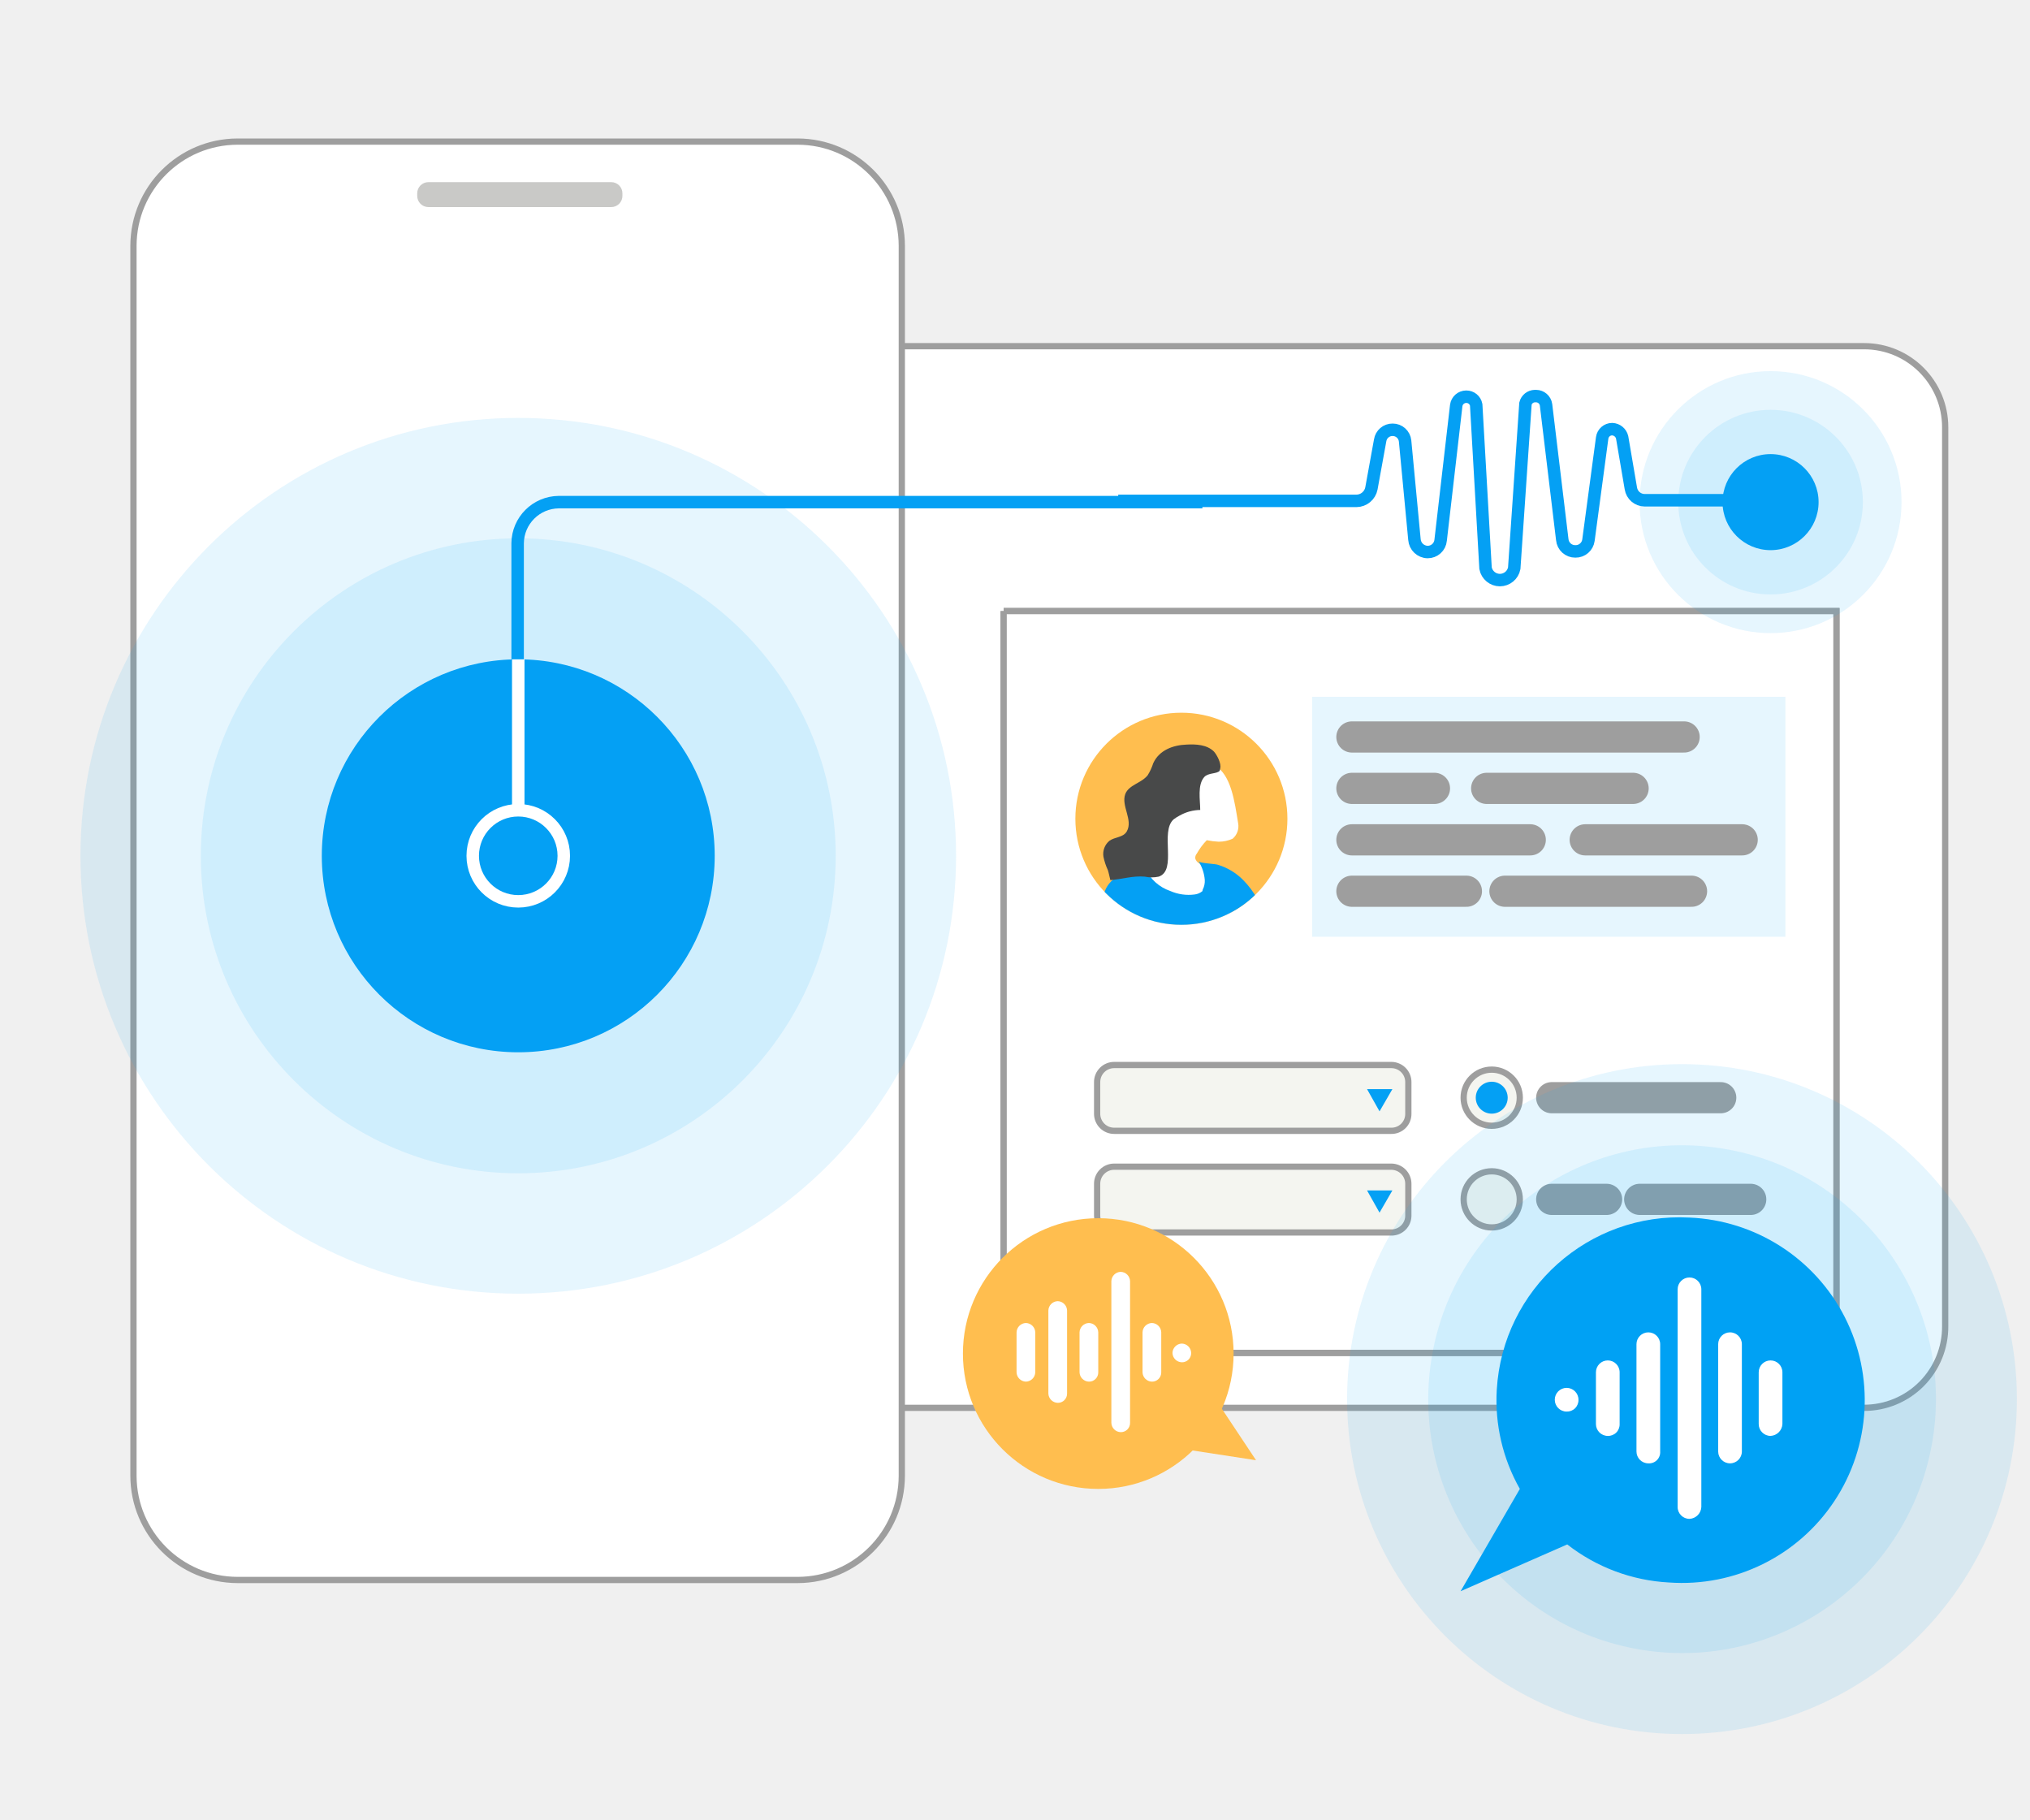
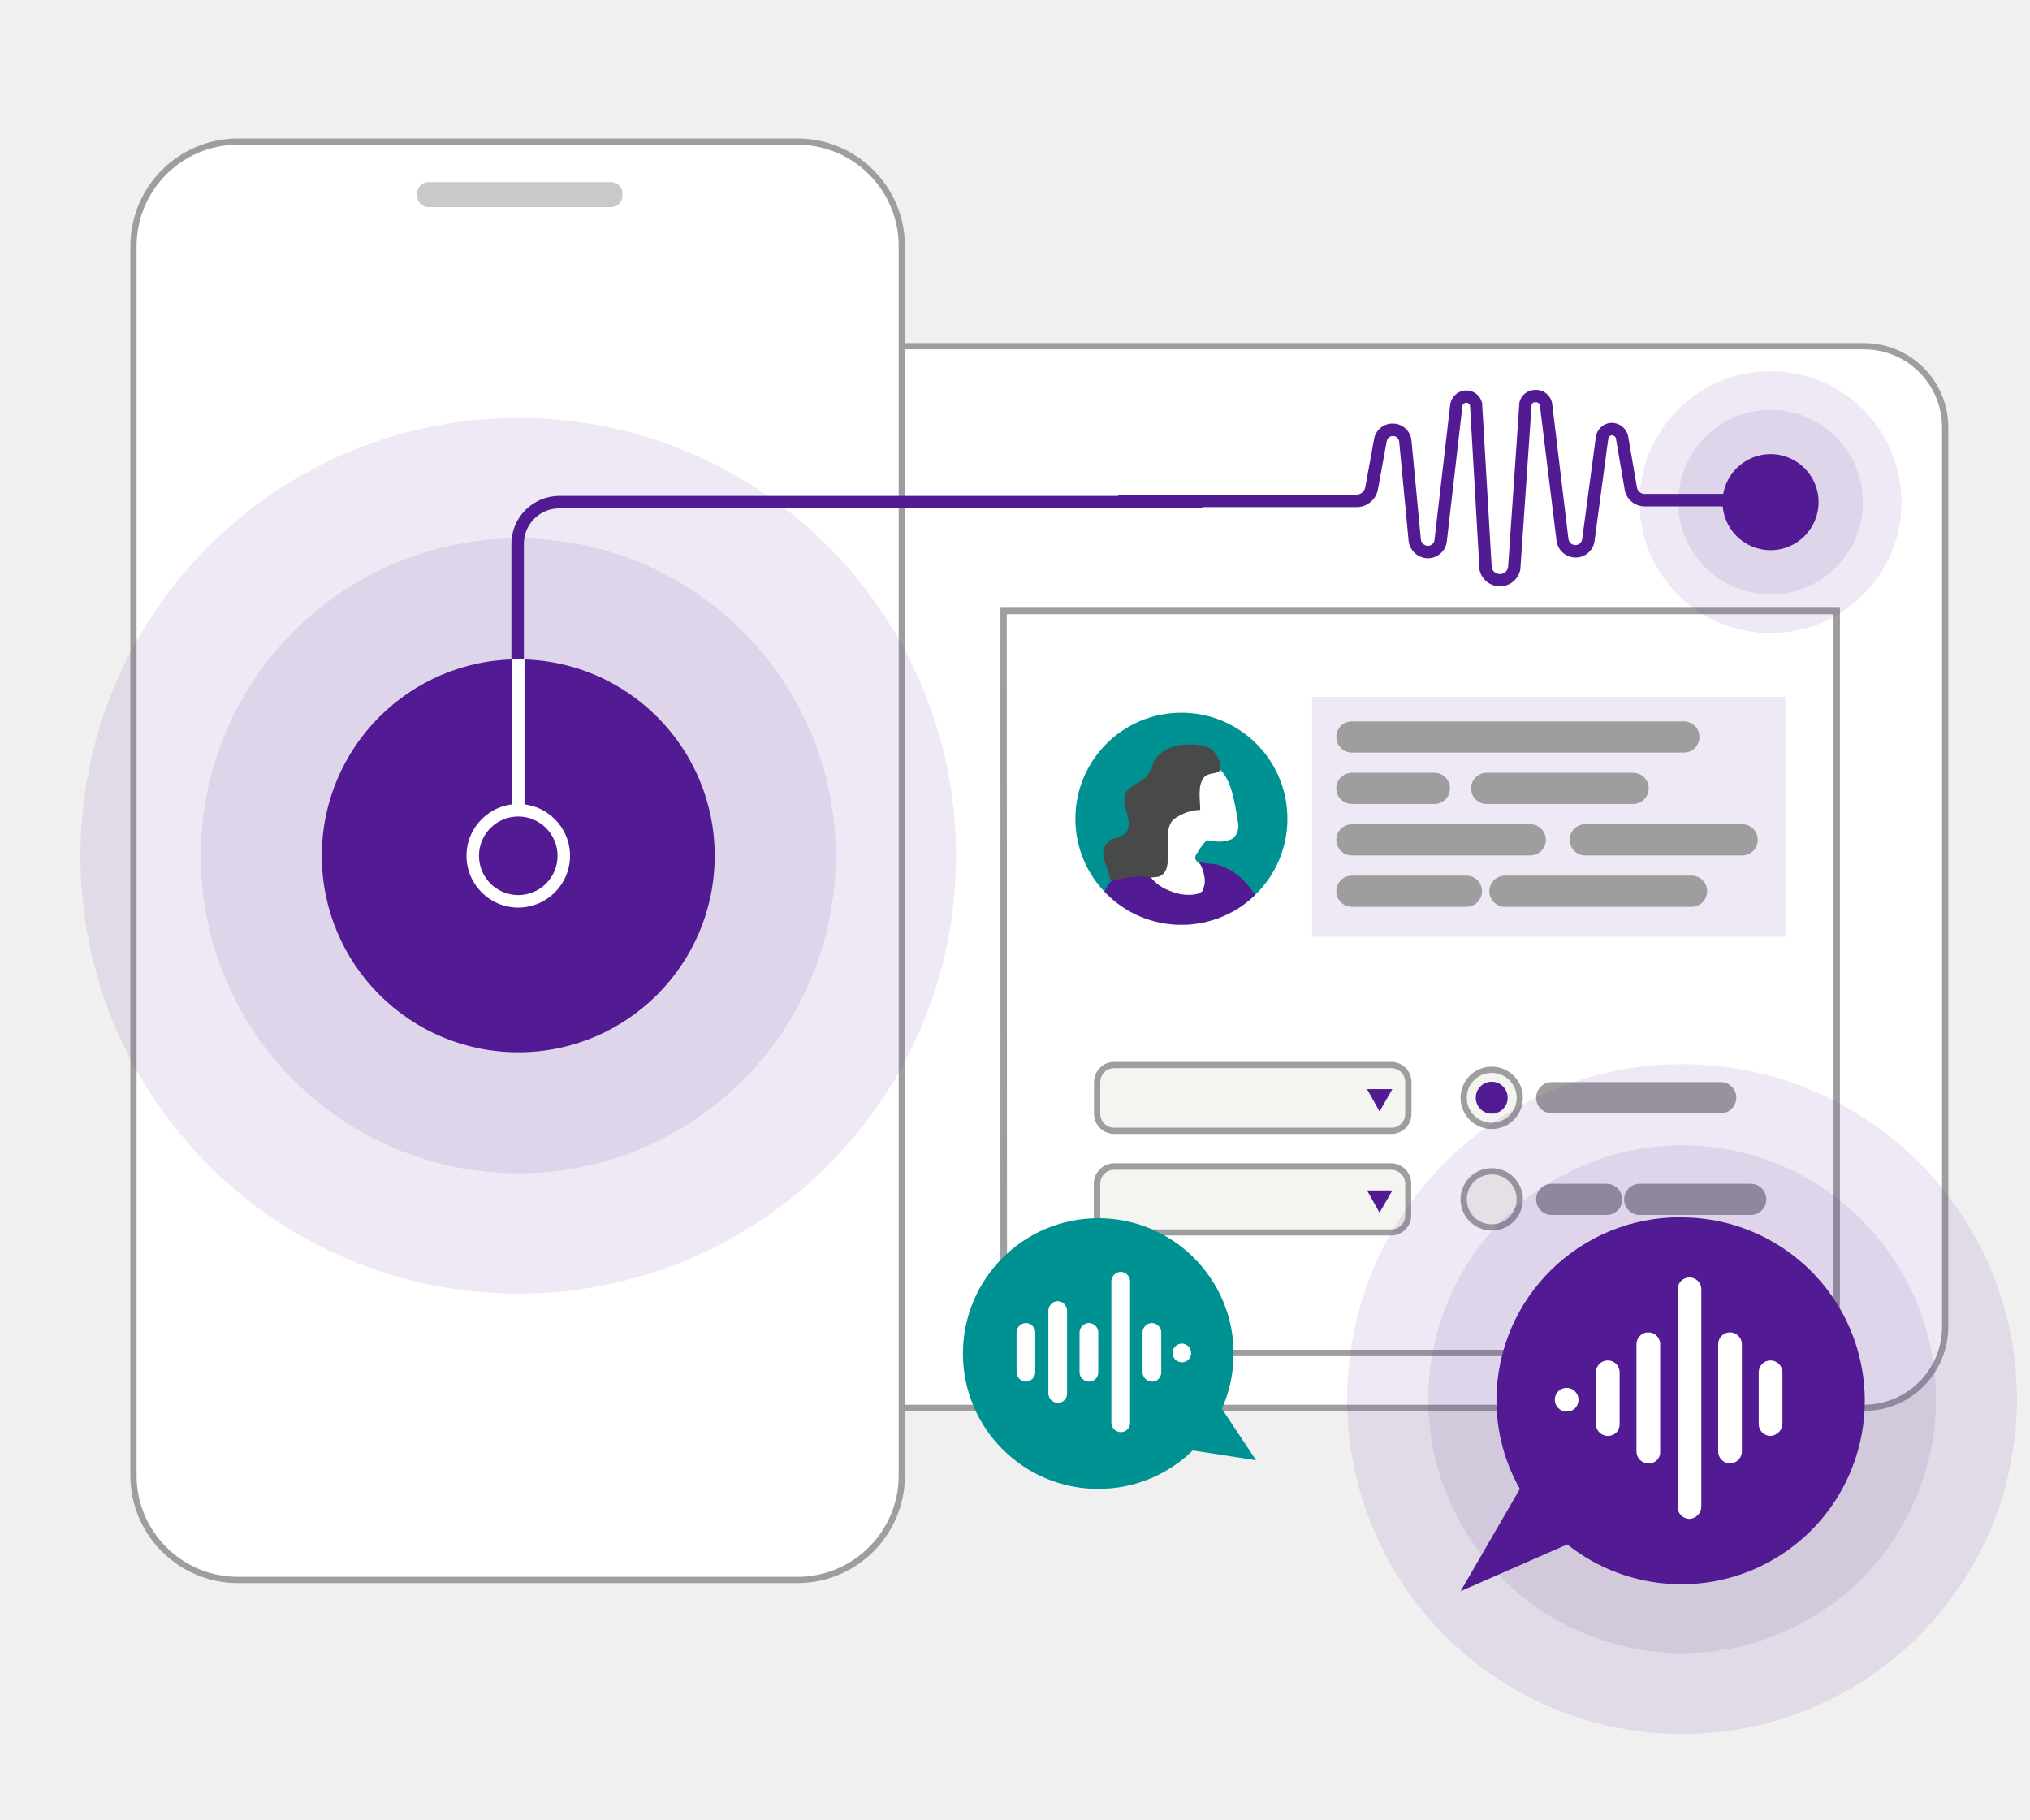
<svg xmlns="http://www.w3.org/2000/svg" id="Layer_1" data-name="Layer 1" viewBox="0 0 325.5 291.7">
  <defs>
-     <style>.cls-1,.cls-10,.cls-11,.cls-4,.cls-7{fill:none;}.cls-13,.cls-2{fill:#fff;}.cls-2,.cls-4,.cls-6,.cls-7{stroke:#9e9e9e;}.cls-10,.cls-11,.cls-2,.cls-4,.cls-6,.cls-7{stroke-miterlimit:10;}.cls-3,.cls-8{fill:#04a0f4;}.cls-3{isolation:isolate;opacity:0.1;}.cls-5{opacity:0.5;}.cls-6{fill:#f4f5f0;}.cls-7{stroke-linecap:round;stroke-width:5px;}.cls-9{fill:#c9c9c7;}.cls-10{stroke:#fff;}.cls-10,.cls-11{stroke-width:2px;}.cls-11{stroke:#04a0f4;}.cls-12{fill:#00a1f4;}.cls-14{fill:#ffbe4f;}.cls-15{clip-path:url(#clip-path);}.cls-16{fill:#484949;}</style>
+     <style>.cls-1{fill:none;}.cls-2{fill:#fff;}.cls-3{fill:#9e9e9e;}.cls-4{isolation:isolate;opacity:0.1;}.cls-5{fill:#04a0f4;}.cls-6{fill:#f4f5f0;}.cls-7{fill:#531b93;}.cls-8{fill:#c9c9c7;}.cls-9{fill:#009193;}.cls-10{clip-path:url(#clip-path);}.cls-11{fill:#484949;}</style>
    <clipPath id="clip-path">
      <circle class="cls-1" cx="189.43" cy="131.26" r="17" />
    </clipPath>
  </defs>
-   <path class="cls-2" d="M298.9,225.7H51.6a13,13,0,0,1-13-13V68.5a13,13,0,0,1,13-13H298.9a13,13,0,0,1,13,13V212.6A13,13,0,0,1,298.9,225.7Z" />
+   <path class="cls-2" d="M298.9,225.7H51.6a13,13,0,0,1-13-13V68.5a13,13,0,0,1,13-13H298.9a13,13,0,0,1,13,13V212.6A13,13,0,0,1,299,225.7Z" />
+   <path class="cls-3" d="M298.9,226.2H51.6a13.52,13.52,0,0,1-13.5-13.5V68.5A13.52,13.52,0,0,1,51.6,55H298.9a13.52,13.52,0,0,1,13.5,13.5V212.6A13.51,13.51,0,0,1,299,226.2ZM51.6,56A12.52,12.52,0,0,0,39.1,68.5V212.7a12.52,12.52,0,0,0,12.5,12.5H298.9v.5l.09-.5a12.51,12.51,0,0,0,12.41-12.6V68.5A12.52,12.52,0,0,0,298.9,56Z" />
  <polyline class="cls-2" points="160.93 97.97 160.93 100.78 160.93 216.89 294.46 216.89 294.46 97.97 160.93 97.97" />
-   <rect class="cls-3" x="169.23" y="98.72" width="116.73" height="39.91" />
-   <rect class="cls-3" x="169.23" y="146.5" width="116.73" height="39.91" />
-   <line class="cls-4" x1="175.48" y1="104.66" x2="225.88" y2="104.66" />
+   <path class="cls-3" d="M295,217.39H160.43V97.47H295Zm-133.53-1H294V98.47H161.43Z" />
+   <g class="cls-4">
+     <rect class="cls-5" x="169.23" y="98.72" width="116.73" height="39.91" />
+   </g>
+   <g class="cls-4">
+     <rect class="cls-5" x="169.23" y="146.5" width="116.73" height="39.91" />
+   </g>
+   <rect class="cls-3" x="175.48" y="104.16" width="50.4" height="1" />
  <polyline class="cls-2" points="160.93 97.97 160.93 100.78 160.93 216.89 294.46 216.89 294.46 97.97 160.93 97.97" />
-   <path class="cls-6" d="M223.07,181.29h-44.4a2.73,2.73,0,0,1-2.75-2.75v-5.06a2.73,2.73,0,0,1,2.75-2.74h44.4a2.73,2.73,0,0,1,2.75,2.74v5.06A2.7,2.7,0,0,1,223.07,181.29Z" />
+   <path class="cls-3" d="M295,217.39H160.43V97.47H295Zm-133.53-1H294V98.47H161.43Z" />
+   <path class="cls-6" d="M223.07,181.29h-44.4a2.73,2.73,0,0,1-2.75-2.71v-5.1a2.73,2.73,0,0,1,2.72-2.74h44.43a2.73,2.73,0,0,1,2.75,2.71v5.09a2.7,2.7,0,0,1-2.65,2.75Z" />
+   <path class="cls-3" d="M178.65,181.79a3.23,3.23,0,0,1-3.23-3.21v-5.1a3.24,3.24,0,0,1,.94-2.29,3.19,3.19,0,0,1,2.28-.95H223.1a3.23,3.23,0,0,1,3.22,3.21v5.09a3.21,3.21,0,0,1-3.14,3.25H178.65Zm44.42-1h.09a2.21,2.21,0,0,0,2.16-2.24v-5.07a2.24,2.24,0,0,0-.66-1.6,2.27,2.27,0,0,0-1.59-.64h-44.4a2.24,2.24,0,0,0-2.25,2.24v5.06a2.24,2.24,0,0,0,2.23,2.25h44.42Z" />
  <circle class="cls-6" cx="239.19" cy="175.98" r="4.5" />
+   <path class="cls-3" d="M239.19,181a5,5,0,1,1,5-5A5,5,0,0,1,239.19,181Zm0-9a4,4,0,1,0,4,4A4,4,0,0,0,239.19,172Z" />
  <circle class="cls-6" cx="239.19" cy="192.28" r="4.5" />
-   <line class="cls-7" x1="248.81" y1="175.98" x2="275.91" y2="175.98" />
-   <line class="cls-7" x1="248.81" y1="192.28" x2="257.61" y2="192.28" />
-   <line class="cls-7" x1="262.92" y1="192.28" x2="280.72" y2="192.28" />
-   <polygon class="cls-8" points="221.2 178.17 223.26 174.61 219.2 174.61 221.2 178.17" />
-   <path class="cls-6" d="M223.07,197.59h-44.4a2.73,2.73,0,0,1-2.75-2.75v-5.05a2.73,2.73,0,0,1,2.75-2.75h44.4a2.74,2.74,0,0,1,2.75,2.75v5.05A2.7,2.7,0,0,1,223.07,197.59Z" />
-   <polygon class="cls-8" points="221.2 194.41 223.26 190.85 219.2 190.85 221.2 194.41" />
-   <circle class="cls-8" cx="239.19" cy="175.98" r="2.56" />
-   <rect class="cls-3" x="210.39" y="111.71" width="75.89" height="38.47" />
-   <line class="cls-7" x1="216.77" y1="118.15" x2="270.04" y2="118.15" />
-   <line class="cls-7" x1="238.38" y1="126.39" x2="261.86" y2="126.39" />
-   <line class="cls-7" x1="216.77" y1="134.64" x2="245.37" y2="134.64" />
-   <line class="cls-7" x1="216.77" y1="142.88" x2="235.13" y2="142.88" />
-   <line class="cls-7" x1="241.31" y1="142.88" x2="271.23" y2="142.88" />
-   <line class="cls-7" x1="216.77" y1="126.39" x2="230.01" y2="126.39" />
-   <line class="cls-7" x1="254.18" y1="134.64" x2="279.35" y2="134.64" />
+   <path class="cls-3" d="M239.19,197.28a5,5,0,1,1,5-5A5,5,0,0,1,239.19,197.28Zm0-9a4,4,0,1,0,4,4A4,4,0,0,0,239.19,188.28Z" />
+   <path class="cls-3" d="M275.91,178.48h-27.1a2.5,2.5,0,0,1,0-5h27.1a2.5,2.5,0,0,1,0,5Z" />
+   <path class="cls-3" d="M257.61,194.78h-8.8a2.5,2.5,0,0,1,0-5h8.8a2.5,2.5,0,0,1,0,5Z" />
+   <path class="cls-3" d="M280.72,194.78h-17.8a2.5,2.5,0,0,1,0-5h17.8a2.5,2.5,0,0,1,0,5Z" />
+   <polygon class="cls-7" points="221.2 178.17 223.26 174.61 219.2 174.61 221.2 178.17" />
+   <path class="cls-6" d="M223.07,197.59h-44.4a2.73,2.73,0,0,1-2.75-2.71v-5.09a2.73,2.73,0,0,1,2.71-2.75h44.44a2.74,2.74,0,0,1,2.75,2.73v5.07a2.7,2.7,0,0,1-2.65,2.75Z" />
+   <path class="cls-3" d="M178.64,198.09a3.2,3.2,0,0,1-2.26-.93,3.24,3.24,0,0,1-1-2.28v-5.09a3.19,3.19,0,0,1,.93-2.29,3.24,3.24,0,0,1,2.28-1h44.45a3.25,3.25,0,0,1,3.24,3.23v5.07a3.11,3.11,0,0,1-.9,2.27,3.15,3.15,0,0,1-2.24,1H178.64Zm44.43-1h.09a2.21,2.21,0,0,0,2.16-2.24v-5.06a2.24,2.24,0,0,0-2.25-2.25h-44.4a2.22,2.22,0,0,0-2.25,2.25v5.05a2.24,2.24,0,0,0,.66,1.61,2.16,2.16,0,0,0,1.59.64Z" />
+   <polygon class="cls-7" points="221.2 194.41 223.26 190.85 219.2 190.85 221.2 194.41" />
+   <circle class="cls-7" cx="239.19" cy="175.98" r="2.56" />
+   <g class="cls-4">
+     <rect class="cls-7" x="210.39" y="111.71" width="75.89" height="38.47" />
+   </g>
+   <path class="cls-3" d="M270,120.65H216.77a2.5,2.5,0,0,1,0-5H270a2.5,2.5,0,0,1,0,5Z" />
+   <path class="cls-3" d="M261.86,128.89H238.38a2.5,2.5,0,0,1,0-5h23.48a2.5,2.5,0,1,1,0,5Z" />
+   <path class="cls-3" d="M245.37,137.14h-28.6a2.5,2.5,0,1,1,0-5h28.6a2.5,2.5,0,0,1,0,5Z" />
+   <path class="cls-3" d="M235.13,145.38H216.77a2.5,2.5,0,1,1,0-5h18.36a2.5,2.5,0,0,1,0,5Z" />
+   <path class="cls-3" d="M271.23,145.38H241.31a2.5,2.5,0,0,1,0-5h29.92a2.5,2.5,0,0,1,0,5Z" />
+   <path class="cls-3" d="M230,128.89H216.77a2.5,2.5,0,0,1,0-5H230a2.5,2.5,0,1,1,0,5Z" />
+   <path class="cls-3" d="M279.35,137.14H254.18a2.5,2.5,0,0,1,0-5h25.17a2.5,2.5,0,0,1,0,5Z" />
  <path class="cls-2" d="M127.9,253.3H38.1a16.73,16.73,0,0,1-16.7-16.7V39.4A16.73,16.73,0,0,1,38.1,22.7h89.8a16.73,16.73,0,0,1,16.7,16.7V236.6A16.73,16.73,0,0,1,127.9,253.3Z" />
-   <path class="cls-9" d="M98,33.2H68.7a1.79,1.79,0,0,1-1.8-1.8V31a1.79,1.79,0,0,1,1.8-1.8H98A1.79,1.79,0,0,1,99.8,31v.4A1.79,1.79,0,0,1,98,33.2Z" />
-   <circle class="cls-3" cx="83.1" cy="137.2" r="70.2" />
-   <circle class="cls-3" cx="83.1" cy="137.2" r="50.9" />
-   <circle class="cls-8" cx="83.1" cy="137.2" r="31.5" />
-   <circle class="cls-10" cx="83.1" cy="137.2" r="7.3" />
-   <circle class="cls-10" cx="192.8" cy="137.2" r="5.2" />
-   <line class="cls-10" x1="83.1" y1="129.9" x2="83.1" y2="105.7" />
-   <line class="cls-10" x1="192.8" y1="132" x2="192.8" y2="122.4" />
-   <path class="cls-11" d="M83,105.7V87.1a6.66,6.66,0,0,1,6.6-6.6H192.8" />
-   <circle class="cls-3" cx="283.9" cy="80.5" r="21" />
-   <circle class="cls-8" cx="283.9" cy="80.5" r="7.7" />
-   <circle class="cls-3" cx="283.9" cy="80.5" r="14.8" />
-   <path class="cls-11" d="M179.3,80.3h38.2a2.47,2.47,0,0,0,2.4-2l1.4-7.7a2,2,0,0,1,2-1.7h0a2,2,0,0,1,2,1.8l1.5,15.8a2.16,2.16,0,0,0,2.1,2h0a2.08,2.08,0,0,0,2.1-1.9L233.5,65a1.62,1.62,0,0,1,1.6-1.4h0a1.6,1.6,0,0,1,1.6,1.3l1.5,26.2a2.35,2.35,0,0,0,2.3,1.9h0a2.35,2.35,0,0,0,2.3-1.9l1.8-26.4a1.59,1.59,0,0,1,1.5-1.2h.2a1.62,1.62,0,0,1,1.6,1.4l2.6,21.6a2.08,2.08,0,0,0,2.1,1.9h0a2.07,2.07,0,0,0,2.1-1.8l2.2-16.4a1.62,1.62,0,0,1,1.6-1.4h0a1.71,1.71,0,0,1,1.6,1.3l1.4,8.2a2.25,2.25,0,0,0,2.2,1.9h14" />
-   <g id="Layer_2" data-name="Layer 2">
-     <circle class="cls-3" cx="269.7" cy="224.3" r="53.7" />
-     <circle class="cls-3" cx="269.7" cy="224.3" r="40.7" transform="translate(5.1 454.59) rotate(-80.78)" />
-     <path class="cls-12" d="M270.9,195.2A29.37,29.37,0,0,0,240,222.8a28.8,28.8,0,0,0,3.7,15.9l-9.5,16.4,17.1-7.5a29,29,0,0,0,16.3,6.1,29.3,29.3,0,1,0,3.3-58.5Z" />
-     <path class="cls-13" d="M257.8,230.2h0a1.9,1.9,0,0,1-1.9-1.9V220a1.9,1.9,0,0,1,1.9-1.9h0a1.9,1.9,0,0,1,1.9,1.9v8.3A1.84,1.84,0,0,1,257.8,230.2Z" />
-     <path class="cls-13" d="M251.2,226.3h0a1.9,1.9,0,0,1-1.9-1.9h0a1.9,1.9,0,0,1,1.9-1.9h0a1.9,1.9,0,0,1,1.9,1.9h0A1.84,1.84,0,0,1,251.2,226.3Z" />
-     <path class="cls-13" d="M264.3,234.6h0a1.9,1.9,0,0,1-1.9-1.9V215.5a1.9,1.9,0,0,1,1.9-1.9h0a1.9,1.9,0,0,1,1.9,1.9v17.2A1.78,1.78,0,0,1,264.3,234.6Z" />
-     <path class="cls-13" d="M270.9,243.5h0a1.9,1.9,0,0,1-1.9-1.9V206.7a1.9,1.9,0,0,1,1.9-1.9h0a1.9,1.9,0,0,1,1.9,1.9v34.9A2,2,0,0,1,270.9,243.5Z" />
-     <path class="cls-13" d="M277.4,234.6h0a1.9,1.9,0,0,1-1.9-1.9V215.5a1.9,1.9,0,0,1,1.9-1.9h0a1.9,1.9,0,0,1,1.9,1.9v17.2A1.9,1.9,0,0,1,277.4,234.6Z" />
-     <path class="cls-13" d="M283.9,230.2h0a1.9,1.9,0,0,1-1.9-1.9V220a1.9,1.9,0,0,1,1.9-1.9h0a1.9,1.9,0,0,1,1.9,1.9v8.3A2,2,0,0,1,283.9,230.2Z" />
+   <path class="cls-3" d="M127.9,253.8H38.1a17.26,17.26,0,0,1-17.2-17.2V39.4A17.26,17.26,0,0,1,38.1,22.2h89.8a17.26,17.26,0,0,1,17.2,17.2V236.6A17.26,17.26,0,0,1,127.9,253.8ZM38.1,23.2A16.26,16.26,0,0,0,21.9,39.4V236.6a16.26,16.26,0,0,0,16.2,16.2h89.8a16.26,16.26,0,0,0,16.2-16.2V39.4a16.26,16.26,0,0,0-16.2-16.2Z" />
+   <path class="cls-8" d="M98,33.2H68.7a1.79,1.79,0,0,1-1.8-1.78V31a1.79,1.79,0,0,1,1.78-1.8H98A1.79,1.79,0,0,1,99.8,31v.42A1.79,1.79,0,0,1,98,33.2Z" />
+   <g class="cls-4">
+     <circle class="cls-7" cx="83.1" cy="137.2" r="70.2" />
  </g>
-   <g id="Layer_3" data-name="Layer 3">
-     <circle class="cls-14" cx="176.1" cy="217" r="21.7" />
-     <polygon class="cls-14" points="201.4 234.1 191.7 219.5 179.9 230.8 201.4 234.1" />
-     <path class="cls-13" d="M189.5,218.4h0a1.54,1.54,0,0,1-1.5-1.5h0a1.54,1.54,0,0,1,1.5-1.5h0a1.54,1.54,0,0,1,1.5,1.5h0A1.47,1.47,0,0,1,189.5,218.4Z" />
-     <path class="cls-13" d="M164.5,221.5h0A1.54,1.54,0,0,1,163,220v-6.4a1.54,1.54,0,0,1,1.5-1.5h0a1.54,1.54,0,0,1,1.5,1.5V220A1.54,1.54,0,0,1,164.5,221.5Z" />
-     <path class="cls-13" d="M169.6,224.9h0a1.54,1.54,0,0,1-1.5-1.5V210.1a1.54,1.54,0,0,1,1.5-1.5h0a1.54,1.54,0,0,1,1.5,1.5v13.3A1.47,1.47,0,0,1,169.6,224.9Z" />
-     <path class="cls-13" d="M174.6,221.5h0a1.54,1.54,0,0,1-1.5-1.5v-6.4a1.54,1.54,0,0,1,1.5-1.5h0a1.54,1.54,0,0,1,1.5,1.5V220A1.47,1.47,0,0,1,174.6,221.5Z" />
-     <path class="cls-13" d="M179.7,229.6h0a1.54,1.54,0,0,1-1.5-1.5V205.4a1.54,1.54,0,0,1,1.5-1.5h0a1.54,1.54,0,0,1,1.5,1.5v22.7A1.47,1.47,0,0,1,179.7,229.6Z" />
-     <path class="cls-13" d="M184.7,221.5h0a1.54,1.54,0,0,1-1.5-1.5v-6.4a1.54,1.54,0,0,1,1.5-1.5h0a1.54,1.54,0,0,1,1.5,1.5V220A1.47,1.47,0,0,1,184.7,221.5Z" />
+   <g class="cls-4">
+     <circle class="cls-7" cx="83.1" cy="137.2" r="50.9" />
  </g>
-   <circle class="cls-14" cx="189.43" cy="131.26" r="17" />
-   <g class="cls-15">
-     <path class="cls-13" d="M186.79,134.7l-.24.71a7,7,0,0,1-3.27,3.84c-1.2.63-2.63.95-3.83,1.59a3.87,3.87,0,0,0-2.23,3.51,5.24,5.24,0,0,0,.24,2.24,5.58,5.58,0,0,0,2.55,2.55c4,2.4,8.94,2.72,13.49,2a5.72,5.72,0,0,0,2.55-.88c1.28-1,1.44-2.79,1.44-4.39a10.07,10.07,0,0,0-.8-4.31c-.4-1-.8-1-1.68-1.44a21,21,0,0,1-2.79-1.75,1.28,1.28,0,0,1-.56-.72,1,1,0,0,1,.24-.8,10.46,10.46,0,0,1,1.6-2.15,12.41,12.41,0,0,0,1.91.24,5.37,5.37,0,0,0,2.24-.48,2.64,2.64,0,0,0,.88-2.48c-.56-3.43-1.12-7.82-3.76-9.26-1.59-.71-3.59-.31-5.34-.31a5,5,0,0,0-3.75,1.75,5.29,5.29,0,0,0-1.28,3.91,4.44,4.44,0,0,0,1.75,3C187.43,132.14,187.27,133.34,186.79,134.7Z" />
-     <path class="cls-8" d="M192.86,142.6a3,3,0,0,0,.32-1.52,6.54,6.54,0,0,0-1-3c.16.32,2.71.4,3.11.56a9.58,9.58,0,0,1,4.07,2.47,13.72,13.72,0,0,1,2.24,3s-3.91,3.2-4.15,3.44c-.08.08-.16.08-.16.16V148a8,8,0,0,1,.48,3.6,18.73,18.73,0,0,1-.64,4.15,36.55,36.55,0,0,0-1.12,4,9.22,9.22,0,0,0,.8,5.66c-.64-1.27-9.5,1.6-10.46,1.92a41.1,41.1,0,0,0-5.1,2,20.92,20.92,0,0,0-4.79,2.48c.64-4.63,0-21.95.24-26.58a6.77,6.77,0,0,1,.64-2.79c1.19-2.32,3.83-2.8,6.14-3.27h.08a.08.08,0,0,1,.08.08,6.87,6.87,0,0,0,4,3.59,7.33,7.33,0,0,0,3.91.56,2.34,2.34,0,0,0,1.28-.56C192.78,142.76,192.86,142.68,192.86,142.6Z" />
-     <path class="cls-16" d="M195.65,123.2c.24-.79-.56-2.23-1-2.71-1.12-1.12-2.88-1.2-4.39-1.12-2.16.08-4.39.88-5.35,3a8.48,8.48,0,0,1-.88,1.91c-1,1.28-3,1.52-3.59,3-.72,1.92,1.28,4.15.24,6-.56,1-1.92.88-2.8,1.52a2.75,2.75,0,0,0-.95,2.55,10,10,0,0,0,.71,2.15c.16.48.24,1,.4,1.6,1.92-.16,3.6-.72,5.51-.56a5.29,5.29,0,0,0,2.24,0c3-1,.16-7.18,2.39-9.18a6.58,6.58,0,0,1,1-.63,6.91,6.91,0,0,1,3.27-.88c0-1.6-.48-4,.64-5.27.64-.72,2-.48,2.47-1C195.65,123.36,195.65,123.28,195.65,123.2Z" />
+   <circle class="cls-7" cx="83.1" cy="137.2" r="31.5" />
+   <path class="cls-2" d="M83.1,145.5a8.3,8.3,0,1,1,8.3-8.3A8.31,8.31,0,0,1,83.1,145.5Zm0-14.6a6.3,6.3,0,1,0,6.3,6.3A6.31,6.31,0,0,0,83.1,130.9Z" />
+   <path class="cls-2" d="M192.8,143.4a6.2,6.2,0,1,1,6.2-6.2A6.21,6.21,0,0,1,192.8,143.4Zm0-10.4a4.2,4.2,0,1,0,4.2,4.2A4.2,4.2,0,0,0,192.8,133Z" />
+   <rect class="cls-2" x="82.1" y="105.7" width="2" height="24.2" />
+   <rect class="cls-2" x="191.8" y="122.4" width="2" height="9.6" />
+   <path class="cls-7" d="M84,105.7H82V87.1a7.7,7.7,0,0,1,7.59-7.6H192.8v2H89.6A5.68,5.68,0,0,0,84,87.11Z" />
+   <g class="cls-4">
+     <circle class="cls-7" cx="283.9" cy="80.5" r="21" />
+   </g>
+   <circle class="cls-7" cx="283.9" cy="80.5" r="7.7" />
+   <g class="cls-4">
+     <circle class="cls-7" cx="283.9" cy="80.5" r="14.8" />
+   </g>
+   <path class="cls-7" d="M240.5,94a3.34,3.34,0,0,1-3.28-2.71l0-.13L235.71,65a.61.61,0,0,0-.59-.44.62.62,0,0,0-.63.54L232,86.71a3.08,3.08,0,0,1-3.06,2.79h0a3.15,3.15,0,0,1-3.09-2.93l-1.5-15.78a1,1,0,0,0-1-.89h0a1,1,0,0,0-1,.85l-1.41,7.73a3.48,3.48,0,0,1-3.37,2.82H179.3v-2h38.2a1.47,1.47,0,0,0,1.42-1.19l1.4-7.69a3,3,0,0,1,3-2.52h0a3,3,0,0,1,3,2.7l1.5,15.81a1.17,1.17,0,0,0,1.14,1.09h0a1.07,1.07,0,0,0,1.06-1l2.51-21.62a2.63,2.63,0,0,1,2.59-2.29h0a2.58,2.58,0,0,1,2.54,2.11l0,.13L239.19,91a1.35,1.35,0,0,0,2.62,0l1.82-26.5a2.59,2.59,0,0,1,2.44-2h.23a2.63,2.63,0,0,1,2.59,2.26l2.6,21.62a1.12,1.12,0,0,0,1.1,1h0a1.09,1.09,0,0,0,1.1-.93l2.2-16.4a2.63,2.63,0,0,1,2.59-2.27,2.73,2.73,0,0,1,2.57,2.06l1.42,8.27a1.25,1.25,0,0,0,1.22,1.07h14v2h-14a3.25,3.25,0,0,1-3.19-2.74l-1.4-8.19a.69.69,0,0,0-.65-.47.62.62,0,0,0-.57.54l-2.2,16.39a3.05,3.05,0,0,1-3.11,2.67h0a3.09,3.09,0,0,1-3-2.81L246.91,65a.62.62,0,0,0-.61-.52h-.2a.58.58,0,0,0-.51.38l-1.81,26.41A3.34,3.34,0,0,1,240.5,94Z" />
+   <g class="cls-4">
+     <circle class="cls-7" cx="269.7" cy="224.3" r="53.7" />
+   </g>
+   <g class="cls-4">
+     <circle class="cls-7" cx="269.72" cy="224.31" r="40.7" transform="translate(-28.39 409.24) rotate(-71.56)" />
+   </g>
+   <path class="cls-7" d="M270.9,195.2A29.37,29.37,0,0,0,240,222.8a28.76,28.76,0,0,0,3.7,15.9l-9.5,16.4,17.1-7.5a29.41,29.41,0,1,0,20.5-52.35Z" />
+   <path class="cls-2" d="M257.8,230.2h0a1.9,1.9,0,0,1-1.9-1.9V220a1.9,1.9,0,0,1,1.9-1.9h0a1.9,1.9,0,0,1,1.9,1.9v8.3a1.84,1.84,0,0,1-1.78,1.9Z" />
+   <path class="cls-2" d="M251.2,226.3h0a1.9,1.9,0,0,1-1.9-1.9h0a1.9,1.9,0,0,1,1.9-1.9h0a1.9,1.9,0,0,1,1.9,1.9h0a1.84,1.84,0,0,1-1.78,1.9Z" />
+   <path class="cls-2" d="M264.3,234.6h0a1.9,1.9,0,0,1-1.9-1.9V215.5a1.9,1.9,0,0,1,1.9-1.9h0a1.9,1.9,0,0,1,1.9,1.9v17.2a1.78,1.78,0,0,1-1.65,1.9A1,1,0,0,1,264.3,234.6Z" />
+   <path class="cls-2" d="M270.9,243.5h0a1.9,1.9,0,0,1-1.9-1.9V206.7a1.9,1.9,0,0,1,1.9-1.9h0a1.9,1.9,0,0,1,1.9,1.9v34.9A2,2,0,0,1,270.9,243.5Z" />
+   <path class="cls-2" d="M277.4,234.6h0a1.9,1.9,0,0,1-1.9-1.9V215.5a1.9,1.9,0,0,1,1.9-1.9h0a1.9,1.9,0,0,1,1.9,1.9v17.2a1.9,1.9,0,0,1-1.9,1.9Z" />
+   <path class="cls-2" d="M283.9,230.2h0a1.9,1.9,0,0,1-1.9-1.9V220a1.9,1.9,0,0,1,1.9-1.9h0a1.9,1.9,0,0,1,1.9,1.9v8.3A2,2,0,0,1,283.9,230.2Z" />
+   <circle class="cls-9" cx="176.1" cy="217" r="21.7" />
+   <polygon class="cls-9" points="201.4 234.1 191.7 219.5 179.9 230.8 201.4 234.1" />
+   <path class="cls-2" d="M189.5,218.4h0a1.54,1.54,0,0,1-1.5-1.5h0a1.54,1.54,0,0,1,1.5-1.5h0a1.54,1.54,0,0,1,1.5,1.5h0a1.47,1.47,0,0,1-1.44,1.5Z" />
+   <path class="cls-2" d="M164.5,221.5h0A1.54,1.54,0,0,1,163,220v-6.4a1.54,1.54,0,0,1,1.5-1.5h0a1.54,1.54,0,0,1,1.5,1.5V220A1.54,1.54,0,0,1,164.5,221.5Z" />
+   <path class="cls-2" d="M169.6,224.9h0a1.54,1.54,0,0,1-1.5-1.5V210.1a1.54,1.54,0,0,1,1.5-1.5h0a1.54,1.54,0,0,1,1.5,1.5v13.3a1.47,1.47,0,0,1-1.44,1.5Z" />
+   <path class="cls-2" d="M174.6,221.5h0a1.54,1.54,0,0,1-1.5-1.5v-6.4a1.54,1.54,0,0,1,1.5-1.5h0a1.54,1.54,0,0,1,1.5,1.5V220a1.47,1.47,0,0,1-1.44,1.5Z" />
+   <path class="cls-2" d="M179.7,229.6h0a1.54,1.54,0,0,1-1.5-1.5V205.4a1.54,1.54,0,0,1,1.5-1.5h0a1.54,1.54,0,0,1,1.5,1.5v22.7a1.47,1.47,0,0,1-1.44,1.5Z" />
+   <path class="cls-2" d="M184.7,221.5h0a1.54,1.54,0,0,1-1.5-1.5v-6.4a1.54,1.54,0,0,1,1.5-1.5h0a1.54,1.54,0,0,1,1.5,1.5V220a1.47,1.47,0,0,1-1.44,1.5Z" />
+   <circle class="cls-9" cx="189.43" cy="131.26" r="17" />
+   <g class="cls-10">
+     <path class="cls-2" d="M186.79,134.7l-.24.71a7,7,0,0,1-3.27,3.84c-1.2.63-2.63.95-3.83,1.59a3.88,3.88,0,0,0-2.23,3.51,5.31,5.31,0,0,0,.24,2.24,5.53,5.53,0,0,0,2.55,2.55c4,2.4,8.94,2.72,13.49,2a5.8,5.8,0,0,0,2.55-.88c1.28-1,1.44-2.79,1.44-4.39a10.11,10.11,0,0,0-.8-4.31c-.4-1-.8-1-1.68-1.44a20.71,20.71,0,0,1-2.79-1.75,1.26,1.26,0,0,1-.56-.72,1,1,0,0,1,.24-.8,10.83,10.83,0,0,1,1.6-2.15,12.31,12.31,0,0,0,1.91.24,5.4,5.4,0,0,0,2.24-.48,2.65,2.65,0,0,0,.88-2.48c-.56-3.43-1.12-7.82-3.76-9.26-1.59-.71-3.59-.31-5.34-.31a5,5,0,0,0-3.75,1.75,5.28,5.28,0,0,0-1.28,3.91,4.41,4.41,0,0,0,1.75,3C187.43,132.14,187.27,133.34,186.79,134.7Z" />
+     <path class="cls-7" d="M192.86,142.6a3,3,0,0,0,.32-1.52,6.52,6.52,0,0,0-1-3c.16.32,2.71.4,3.11.56a9.66,9.66,0,0,1,4.07,2.47,13.73,13.73,0,0,1,2.24,3s-3.91,3.2-4.15,3.44c-.08.08-.16.08-.16.16V148a8,8,0,0,1,.48,3.6,18.78,18.78,0,0,1-.64,4.15,37.08,37.08,0,0,0-1.12,4,9.21,9.21,0,0,0,.8,5.66c-.64-1.27-9.5,1.6-10.46,1.92a40.55,40.55,0,0,0-5.1,2,20.93,20.93,0,0,0-4.79,2.48c.64-4.63,0-21.95.24-26.58a6.74,6.74,0,0,1,.64-2.79c1.19-2.32,3.83-2.8,6.14-3.27h.08a.09.09,0,0,1,.08.08h0a6.84,6.84,0,0,0,4,3.59,7.39,7.39,0,0,0,3.91.56,2.36,2.36,0,0,0,1.28-.56C192.78,142.76,192.86,142.68,192.86,142.6Z" />
+     <path class="cls-11" d="M195.65,123.2c.24-.79-.56-2.23-1-2.71-1.12-1.12-2.88-1.2-4.39-1.12-2.16.08-4.39.88-5.35,3a8.48,8.48,0,0,1-.88,1.91c-1,1.28-3,1.52-3.59,3-.72,1.92,1.28,4.15.24,6-.56,1-1.92.88-2.8,1.52a2.75,2.75,0,0,0-.95,2.55,9.68,9.68,0,0,0,.71,2.15c.16.48.24,1,.4,1.6,1.92-.16,3.6-.72,5.51-.56a5.29,5.29,0,0,0,2.24,0c3-1,.16-7.18,2.39-9.18a6.47,6.47,0,0,1,1-.63,6.93,6.93,0,0,1,3.27-.88c0-1.6-.48-4,.64-5.27.64-.72,2-.48,2.47-1A.85.85,0,0,0,195.65,123.2Z" />
  </g>
</svg>
